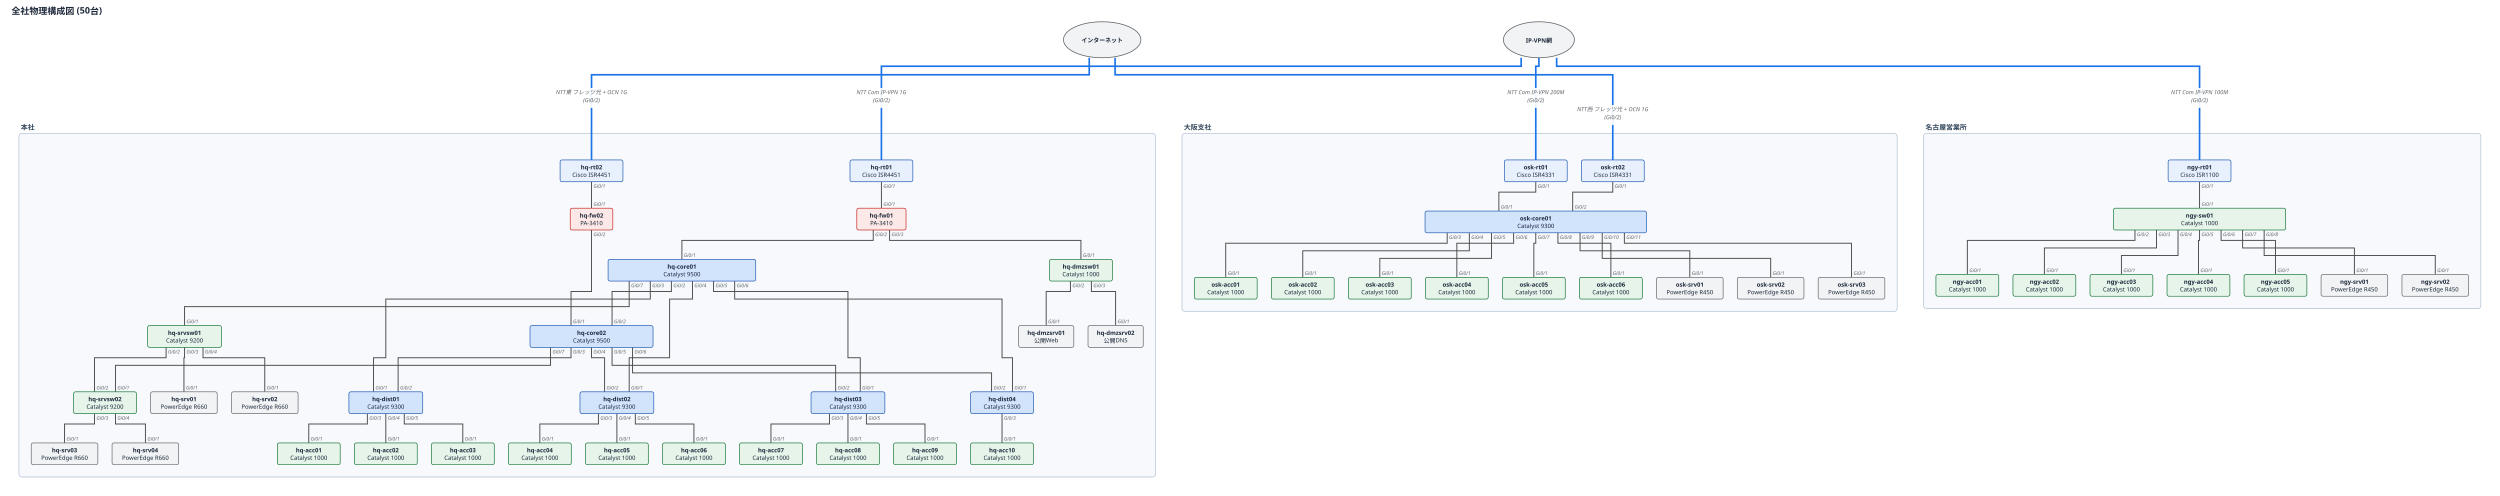
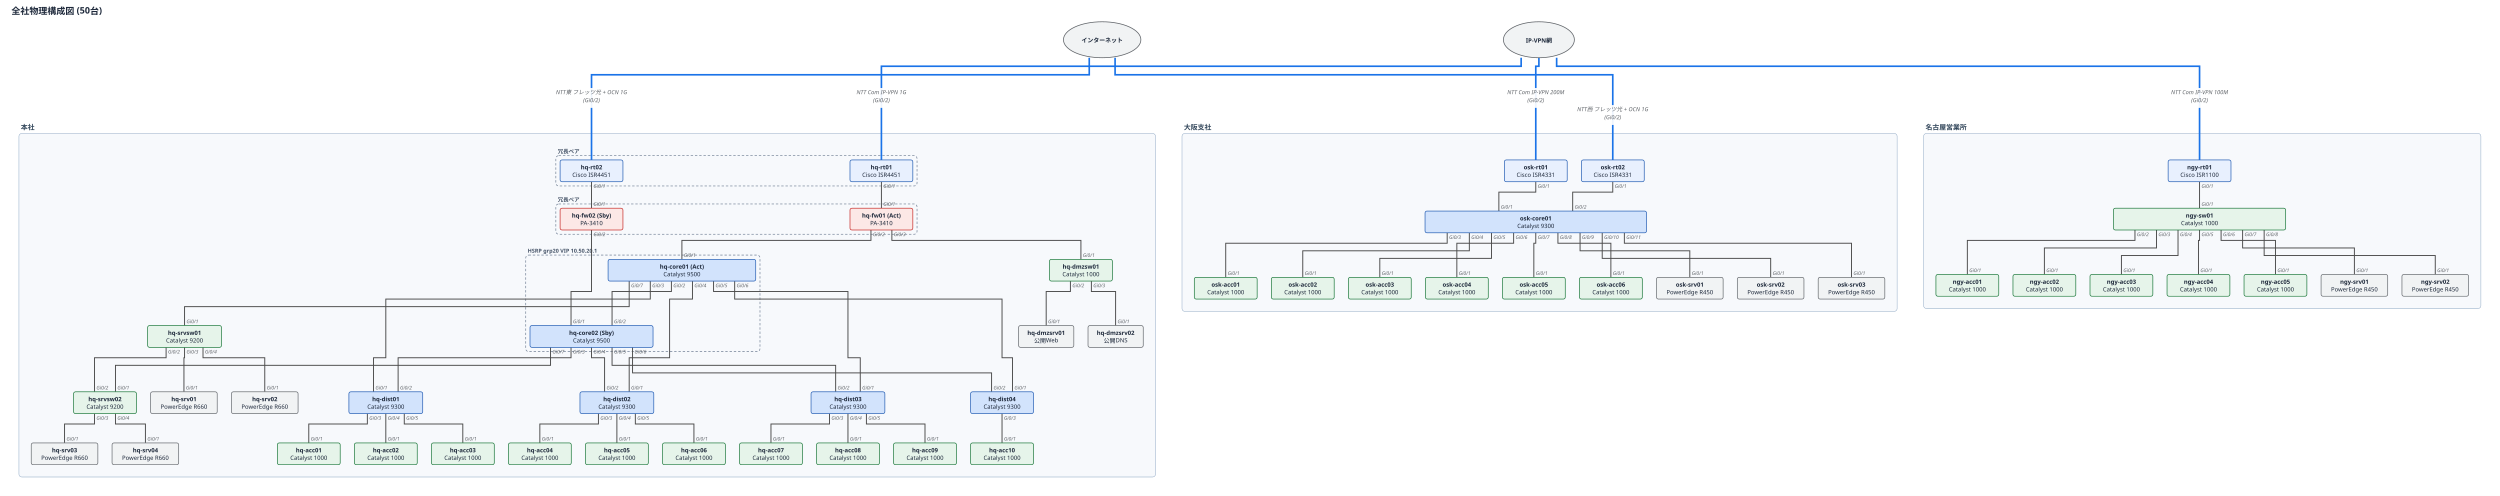
<svg xmlns="http://www.w3.org/2000/svg" width="5283" height="1048" viewBox="0 0 5283 1048" font-family="'Segoe UI','Hiragino Sans','Noto Sans JP',Meiryo,sans-serif">
  <defs />
  <rect width="100%" height="100%" fill="#ffffff" />
  <text x="24" y="30" font-size="19" font-weight="700" fill="#1e293b">全社物理構成図 (50台)</text>
  <rect x="40.0" y="282.0" width="2401.8" height="726.0" rx="6" fill="#f7f9fc" stroke="#8fa8c4" />
  <text x="44.0" y="274.0" font-size="14.5" font-weight="600" fill="#33475b">本社</text>
  <rect x="2497.8" y="282.0" width="1511.2" height="376.0" rx="6" fill="#f7f9fc" stroke="#8fa8c4" />
  <text x="2501.8" y="274.0" font-size="14.5" font-weight="600" fill="#33475b">大阪支社</text>
  <rect x="4065.0" y="282.0" width="1177.6" height="370.0" rx="6" fill="#f7f9fc" stroke="#8fa8c4" />
  <text x="4069.0" y="274.0" font-size="14.5" font-weight="600" fill="#33475b">名古屋営業所</text>
+   <rect x="1174.6" y="329.0" width="763.3" height="64.0" rx="6" fill="none" stroke="#64748b" stroke-width="1.3" stroke-dasharray="5 4" />
+   <text x="1178.6" y="324.0" font-size="11.5" font-weight="600" fill="#475569">冗長ペア</text>
+   <rect x="1174.6" y="431.0" width="763.3" height="64.0" rx="6" fill="none" stroke="#64748b" stroke-width="1.3" stroke-dasharray="5 4" />
+   <text x="1178.6" y="426.0" font-size="11.5" font-weight="600" fill="#475569">冗長ペア</text>
+   <rect x="1111.0" y="539.0" width="495.0" height="204.0" rx="6" fill="none" stroke="#64748b" stroke-width="1.3" stroke-dasharray="5 4" />
+   <text x="1115.0" y="534.0" font-size="11.5" font-weight="600" fill="#475569">HSRP grp20 VIP 10.50.20.1</text>
  <polyline points="1862.6,384.0 1862.6,440.0" fill="none" stroke="#4a4a4a" stroke-width="2.0" opacity="1.0" />
  <text x="1866.6" y="397.0" font-size="10.5" font-style="italic" fill="#5f6368" opacity="1.0">Gi0/1</text>
  <text x="1866.6" y="435.0" font-size="10.5" font-style="italic" fill="#5f6368" opacity="1.0">Gi0/1</text>
  <polyline points="1250.0,384.0 1250.0,440.0" fill="none" stroke="#4a4a4a" stroke-width="2.0" opacity="1.0" />
  <text x="1254.0" y="397.0" font-size="10.5" font-style="italic" fill="#5f6368" opacity="1.0">Gi0/1</text>
  <text x="1254.0" y="435.0" font-size="10.5" font-style="italic" fill="#5f6368" opacity="1.0">Gi0/1</text>
-   <polyline points="1845.3,486.0 1845.3,508.0 1441.0,508.0 1441.0,548.0" fill="none" stroke="#4a4a4a" stroke-width="2.0" opacity="1.0" />
-   <text x="1849.3" y="499.0" font-size="10.5" font-style="italic" fill="#5f6368" opacity="1.0">Gi0/2</text>
+   <polyline points="1840.5,486.0 1840.5,508.0 1441.0,508.0 1441.0,548.0" fill="none" stroke="#4a4a4a" stroke-width="2.0" opacity="1.0" />
+   <text x="1844.5" y="499.0" font-size="10.5" font-style="italic" fill="#5f6368" opacity="1.0">Gi0/2</text>
  <text x="1445.0" y="543.0" font-size="10.5" font-style="italic" fill="#5f6368" opacity="1.0">Gi0/1</text>
  <polyline points="1250.0,486.0 1250.0,571.0 1250.0,616.0 1206.7,616.0 1206.7,688.0" fill="none" stroke="#4a4a4a" stroke-width="2.0" opacity="1.0" />
  <text x="1254.0" y="499.0" font-size="10.5" font-style="italic" fill="#5f6368" opacity="1.0">Gi0/2</text>
  <text x="1210.7" y="683.0" font-size="10.5" font-style="italic" fill="#5f6368" opacity="1.0">Gi0/1</text>
  <polyline points="1418.8,594.0 1418.8,616.0 1293.4,616.0 1293.4,688.0" fill="none" stroke="#4a4a4a" stroke-width="2.0" opacity="1.0" />
  <text x="1422.8" y="607.0" font-size="10.5" font-style="italic" fill="#5f6368" opacity="1.0">Gi0/2</text>
  <text x="1297.4" y="683.0" font-size="10.5" font-style="italic" fill="#5f6368" opacity="1.0">Gi0/2</text>
  <polyline points="1374.2,594.0 1374.2,632.0 815.3,632.0 815.3,711.0 815.3,756.0 789.3,756.0 789.3,828.0" fill="none" stroke="#4a4a4a" stroke-width="2.0" opacity="1.0" />
  <text x="1378.2" y="607.0" font-size="10.5" font-style="italic" fill="#5f6368" opacity="1.0">Gi0/3</text>
  <text x="793.3" y="823.0" font-size="10.5" font-style="italic" fill="#5f6368" opacity="1.0">Gi0/1</text>
  <polyline points="1206.7,734.0 1206.7,756.0 841.3,756.0 841.3,828.0" fill="none" stroke="#4a4a4a" stroke-width="2.0" opacity="1.0" />
  <text x="1210.7" y="747.0" font-size="10.5" font-style="italic" fill="#5f6368" opacity="1.0">Gi0/3</text>
  <text x="845.3" y="823.0" font-size="10.5" font-style="italic" fill="#5f6368" opacity="1.0">Gi0/2</text>
  <polyline points="1463.3,594.0 1463.3,632.0 1415.0,632.0 1415.0,711.0 1415.0,756.0 1329.6,756.0 1329.6,828.0" fill="none" stroke="#4a4a4a" stroke-width="2.0" opacity="1.0" />
  <text x="1467.3" y="607.0" font-size="10.5" font-style="italic" fill="#5f6368" opacity="1.0">Gi0/4</text>
  <text x="1333.6" y="823.0" font-size="10.5" font-style="italic" fill="#5f6368" opacity="1.0">Gi0/1</text>
  <polyline points="1250.0,734.0 1250.0,756.0 1277.6,756.0 1277.6,828.0" fill="none" stroke="#4a4a4a" stroke-width="2.0" opacity="1.0" />
  <text x="1254.0" y="747.0" font-size="10.5" font-style="italic" fill="#5f6368" opacity="1.0">Gi0/4</text>
  <text x="1281.6" y="823.0" font-size="10.5" font-style="italic" fill="#5f6368" opacity="1.0">Gi0/2</text>
  <polyline points="1507.9,594.0 1507.9,616.0 1791.9,616.0 1791.9,711.0 1791.9,756.0 1817.9,756.0 1817.9,828.0" fill="none" stroke="#4a4a4a" stroke-width="2.0" opacity="1.0" />
  <text x="1511.9" y="607.0" font-size="10.5" font-style="italic" fill="#5f6368" opacity="1.0">Gi0/5</text>
  <text x="1821.9" y="823.0" font-size="10.5" font-style="italic" fill="#5f6368" opacity="1.0">Gi0/1</text>
  <polyline points="1293.4,734.0 1293.4,772.0 1765.9,772.0 1765.9,828.0" fill="none" stroke="#4a4a4a" stroke-width="2.0" opacity="1.0" />
  <text x="1297.4" y="747.0" font-size="10.5" font-style="italic" fill="#5f6368" opacity="1.0">Gi0/5</text>
  <text x="1769.9" y="823.0" font-size="10.5" font-style="italic" fill="#5f6368" opacity="1.0">Gi0/2</text>
  <polyline points="1552.5,594.0 1552.5,632.0 2117.5,632.0 2117.5,711.0 2117.5,756.0 2139.6,756.0 2139.6,828.0" fill="none" stroke="#4a4a4a" stroke-width="2.0" opacity="1.0" />
  <text x="1556.5" y="607.0" font-size="10.5" font-style="italic" fill="#5f6368" opacity="1.0">Gi0/6</text>
  <text x="2143.6" y="823.0" font-size="10.5" font-style="italic" fill="#5f6368" opacity="1.0">Gi0/1</text>
  <polyline points="1336.7,734.0 1336.7,788.0 2095.4,788.0 2095.4,828.0" fill="none" stroke="#4a4a4a" stroke-width="2.0" opacity="1.0" />
  <text x="1340.7" y="747.0" font-size="10.5" font-style="italic" fill="#5f6368" opacity="1.0">Gi0/6</text>
  <text x="2099.4" y="823.0" font-size="10.5" font-style="italic" fill="#5f6368" opacity="1.0">Gi0/2</text>
  <polyline points="776.3,874.0 776.3,896.0 652.5,896.0 652.5,936.0" fill="none" stroke="#4a4a4a" stroke-width="2.0" opacity="1.0" />
  <text x="780.3" y="887.0" font-size="10.5" font-style="italic" fill="#5f6368" opacity="1.0">Gi0/3</text>
  <text x="656.5" y="931.0" font-size="10.5" font-style="italic" fill="#5f6368" opacity="1.0">Gi0/1</text>
  <polyline points="815.3,874.0 815.3,936.0" fill="none" stroke="#4a4a4a" stroke-width="2.0" opacity="1.0" />
  <text x="819.3" y="887.0" font-size="10.5" font-style="italic" fill="#5f6368" opacity="1.0">Gi0/4</text>
  <text x="819.3" y="931.0" font-size="10.5" font-style="italic" fill="#5f6368" opacity="1.0">Gi0/1</text>
  <polyline points="854.3,874.0 854.3,896.0 978.0,896.0 978.0,936.0" fill="none" stroke="#4a4a4a" stroke-width="2.0" opacity="1.0" />
  <text x="858.3" y="887.0" font-size="10.5" font-style="italic" fill="#5f6368" opacity="1.0">Gi0/5</text>
  <text x="982.0" y="931.0" font-size="10.5" font-style="italic" fill="#5f6368" opacity="1.0">Gi0/1</text>
  <polyline points="1264.6,874.0 1264.6,896.0 1140.8,896.0 1140.8,936.0" fill="none" stroke="#4a4a4a" stroke-width="2.0" opacity="1.0" />
  <text x="1268.6" y="887.0" font-size="10.5" font-style="italic" fill="#5f6368" opacity="1.0">Gi0/3</text>
  <text x="1144.8" y="931.0" font-size="10.5" font-style="italic" fill="#5f6368" opacity="1.0">Gi0/1</text>
  <polyline points="1303.6,874.0 1303.6,936.0" fill="none" stroke="#4a4a4a" stroke-width="2.0" opacity="1.0" />
  <text x="1307.6" y="887.0" font-size="10.5" font-style="italic" fill="#5f6368" opacity="1.0">Gi0/4</text>
  <text x="1307.6" y="931.0" font-size="10.5" font-style="italic" fill="#5f6368" opacity="1.0">Gi0/1</text>
  <polyline points="1342.6,874.0 1342.6,896.0 1466.4,896.0 1466.4,936.0" fill="none" stroke="#4a4a4a" stroke-width="2.0" opacity="1.0" />
  <text x="1346.6" y="887.0" font-size="10.5" font-style="italic" fill="#5f6368" opacity="1.0">Gi0/5</text>
  <text x="1470.4" y="931.0" font-size="10.5" font-style="italic" fill="#5f6368" opacity="1.0">Gi0/1</text>
  <polyline points="1752.9,874.0 1752.9,896.0 1629.2,896.0 1629.2,936.0" fill="none" stroke="#4a4a4a" stroke-width="2.0" opacity="1.0" />
  <text x="1756.9" y="887.0" font-size="10.5" font-style="italic" fill="#5f6368" opacity="1.0">Gi0/3</text>
  <text x="1633.2" y="931.0" font-size="10.5" font-style="italic" fill="#5f6368" opacity="1.0">Gi0/1</text>
  <polyline points="1791.9,874.0 1791.9,936.0" fill="none" stroke="#4a4a4a" stroke-width="2.0" opacity="1.0" />
  <text x="1795.9" y="887.0" font-size="10.5" font-style="italic" fill="#5f6368" opacity="1.0">Gi0/4</text>
  <text x="1795.9" y="931.0" font-size="10.5" font-style="italic" fill="#5f6368" opacity="1.0">Gi0/1</text>
  <polyline points="1830.9,874.0 1830.9,896.0 1954.7,896.0 1954.7,936.0" fill="none" stroke="#4a4a4a" stroke-width="2.0" opacity="1.0" />
  <text x="1834.9" y="887.0" font-size="10.5" font-style="italic" fill="#5f6368" opacity="1.0">Gi0/5</text>
  <text x="1958.7" y="931.0" font-size="10.5" font-style="italic" fill="#5f6368" opacity="1.0">Gi0/1</text>
  <polyline points="2117.5,874.0 2117.5,936.0" fill="none" stroke="#4a4a4a" stroke-width="2.0" opacity="1.0" />
  <text x="2121.5" y="887.0" font-size="10.5" font-style="italic" fill="#5f6368" opacity="1.0">Gi0/3</text>
  <text x="2121.5" y="931.0" font-size="10.5" font-style="italic" fill="#5f6368" opacity="1.0">Gi0/1</text>
  <polyline points="1329.6,594.0 1329.6,648.0 390.0,648.0 390.0,688.0" fill="none" stroke="#4a4a4a" stroke-width="2.0" opacity="1.0" />
  <text x="1333.6" y="607.0" font-size="10.5" font-style="italic" fill="#5f6368" opacity="1.0">Gi0/7</text>
  <text x="394.0" y="683.0" font-size="10.5" font-style="italic" fill="#5f6368" opacity="1.0">Gi0/1</text>
  <polyline points="1163.4,734.0 1163.4,772.0 244.0,772.0 244.0,828.0" fill="none" stroke="#4a4a4a" stroke-width="2.0" opacity="1.0" />
  <text x="1167.4" y="747.0" font-size="10.5" font-style="italic" fill="#5f6368" opacity="1.0">Gi0/7</text>
  <text x="248.0" y="823.0" font-size="10.5" font-style="italic" fill="#5f6368" opacity="1.0">Gi0/1</text>
  <polyline points="351.0,734.0 351.0,756.0 199.7,756.0 199.7,828.0" fill="none" stroke="#4a4a4a" stroke-width="2.0" opacity="1.0" />
  <text x="355.0" y="747.0" font-size="10.5" font-style="italic" fill="#5f6368" opacity="1.0">Gi0/2</text>
  <text x="203.7" y="823.0" font-size="10.5" font-style="italic" fill="#5f6368" opacity="1.0">Gi0/2</text>
  <polyline points="390.0,734.0 390.0,756.0 388.7,756.0 388.7,828.0" fill="none" stroke="#4a4a4a" stroke-width="2.0" opacity="1.0" />
  <text x="394.0" y="747.0" font-size="10.5" font-style="italic" fill="#5f6368" opacity="1.0">Gi0/3</text>
  <text x="392.7" y="823.0" font-size="10.5" font-style="italic" fill="#5f6368" opacity="1.0">Gi0/1</text>
  <polyline points="429.0,734.0 429.0,756.0 559.5,756.0 559.5,828.0" fill="none" stroke="#4a4a4a" stroke-width="2.0" opacity="1.0" />
  <text x="433.0" y="747.0" font-size="10.5" font-style="italic" fill="#5f6368" opacity="1.0">Gi0/4</text>
  <text x="563.5" y="823.0" font-size="10.5" font-style="italic" fill="#5f6368" opacity="1.0">Gi0/1</text>
  <polyline points="199.7,874.0 199.7,896.0 136.4,896.0 136.4,936.0" fill="none" stroke="#4a4a4a" stroke-width="2.0" opacity="1.0" />
  <text x="203.7" y="887.0" font-size="10.5" font-style="italic" fill="#5f6368" opacity="1.0">Gi0/3</text>
  <text x="140.4" y="931.0" font-size="10.5" font-style="italic" fill="#5f6368" opacity="1.0">Gi0/1</text>
  <polyline points="244.0,874.0 244.0,896.0 307.3,896.0 307.3,936.0" fill="none" stroke="#4a4a4a" stroke-width="2.0" opacity="1.0" />
  <text x="248.0" y="887.0" font-size="10.5" font-style="italic" fill="#5f6368" opacity="1.0">Gi0/4</text>
  <text x="311.3" y="931.0" font-size="10.5" font-style="italic" fill="#5f6368" opacity="1.0">Gi0/1</text>
-   <polyline points="1879.9,486.0 1879.9,508.0 2284.2,508.0 2284.2,548.0" fill="none" stroke="#4a4a4a" stroke-width="2.0" opacity="1.0" />
-   <text x="1883.9" y="499.0" font-size="10.5" font-style="italic" fill="#5f6368" opacity="1.0">Gi0/3</text>
+   <polyline points="1884.7,486.0 1884.7,508.0 2284.2,508.0 2284.2,548.0" fill="none" stroke="#4a4a4a" stroke-width="2.0" opacity="1.0" />
+   <text x="1888.7" y="499.0" font-size="10.5" font-style="italic" fill="#5f6368" opacity="1.0">Gi0/3</text>
  <text x="2288.2" y="543.0" font-size="10.5" font-style="italic" fill="#5f6368" opacity="1.0">Gi0/1</text>
  <polyline points="2262.0,594.0 2262.0,616.0 2210.8,616.0 2210.8,688.0" fill="none" stroke="#4a4a4a" stroke-width="2.0" opacity="1.0" />
  <text x="2266.0" y="607.0" font-size="10.5" font-style="italic" fill="#5f6368" opacity="1.0">Gi0/2</text>
  <text x="2214.8" y="683.0" font-size="10.5" font-style="italic" fill="#5f6368" opacity="1.0">Gi0/1</text>
  <polyline points="2306.3,594.0 2306.3,616.0 2357.5,616.0 2357.5,688.0" fill="none" stroke="#4a4a4a" stroke-width="2.0" opacity="1.0" />
  <text x="2310.3" y="607.0" font-size="10.5" font-style="italic" fill="#5f6368" opacity="1.0">Gi0/3</text>
  <text x="2361.5" y="683.0" font-size="10.5" font-style="italic" fill="#5f6368" opacity="1.0">Gi0/1</text>
  <polyline points="3245.4,384.0 3245.4,406.0 3167.4,406.0 3167.4,446.0" fill="none" stroke="#4a4a4a" stroke-width="2.0" opacity="1.0" />
  <text x="3249.4" y="397.0" font-size="10.5" font-style="italic" fill="#5f6368" opacity="1.0">Gi0/1</text>
  <text x="3171.4" y="441.0" font-size="10.5" font-style="italic" fill="#5f6368" opacity="1.0">Gi0/1</text>
  <polyline points="3408.1,384.0 3408.1,406.0 3323.4,406.0 3323.4,446.0" fill="none" stroke="#4a4a4a" stroke-width="2.0" opacity="1.0" />
  <text x="3412.1" y="397.0" font-size="10.5" font-style="italic" fill="#5f6368" opacity="1.0">Gi0/1</text>
  <text x="3327.4" y="441.0" font-size="10.5" font-style="italic" fill="#5f6368" opacity="1.0">Gi0/2</text>
  <polyline points="3058.2,492.0 3058.2,514.0 2590.2,514.0 2590.2,586.0" fill="none" stroke="#4a4a4a" stroke-width="2.0" opacity="1.0" />
  <text x="3062.2" y="505.0" font-size="10.5" font-style="italic" fill="#5f6368" opacity="1.0">Gi0/3</text>
  <text x="2594.2" y="581.0" font-size="10.5" font-style="italic" fill="#5f6368" opacity="1.0">Gi0/1</text>
  <polyline points="3105.0,492.0 3105.0,530.0 2753.0,530.0 2753.0,586.0" fill="none" stroke="#4a4a4a" stroke-width="2.0" opacity="1.0" />
  <text x="3109.0" y="505.0" font-size="10.5" font-style="italic" fill="#5f6368" opacity="1.0">Gi0/4</text>
  <text x="2757.0" y="581.0" font-size="10.5" font-style="italic" fill="#5f6368" opacity="1.0">Gi0/1</text>
  <polyline points="3151.8,492.0 3151.8,546.0 2915.8,546.0 2915.8,586.0" fill="none" stroke="#4a4a4a" stroke-width="2.0" opacity="1.0" />
  <text x="3155.8" y="505.0" font-size="10.5" font-style="italic" fill="#5f6368" opacity="1.0">Gi0/5</text>
  <text x="2919.8" y="581.0" font-size="10.5" font-style="italic" fill="#5f6368" opacity="1.0">Gi0/1</text>
  <polyline points="3198.6,492.0 3198.6,514.0 3078.6,514.0 3078.6,586.0" fill="none" stroke="#4a4a4a" stroke-width="2.0" opacity="1.0" />
  <text x="3202.6" y="505.0" font-size="10.5" font-style="italic" fill="#5f6368" opacity="1.0">Gi0/6</text>
  <text x="3082.6" y="581.0" font-size="10.5" font-style="italic" fill="#5f6368" opacity="1.0">Gi0/1</text>
  <polyline points="3245.4,492.0 3245.4,514.0 3241.3,514.0 3241.3,586.0" fill="none" stroke="#4a4a4a" stroke-width="2.0" opacity="1.0" />
  <text x="3249.4" y="505.0" font-size="10.5" font-style="italic" fill="#5f6368" opacity="1.0">Gi0/7</text>
  <text x="3245.3" y="581.0" font-size="10.5" font-style="italic" fill="#5f6368" opacity="1.0">Gi0/1</text>
  <polyline points="3292.2,492.0 3292.2,514.0 3404.1,514.0 3404.1,586.0" fill="none" stroke="#4a4a4a" stroke-width="2.0" opacity="1.0" />
  <text x="3296.2" y="505.0" font-size="10.5" font-style="italic" fill="#5f6368" opacity="1.0">Gi0/8</text>
  <text x="3408.1" y="581.0" font-size="10.5" font-style="italic" fill="#5f6368" opacity="1.0">Gi0/1</text>
  <polyline points="3339.0,492.0 3339.0,530.0 3570.9,530.0 3570.9,586.0" fill="none" stroke="#4a4a4a" stroke-width="2.0" opacity="1.0" />
  <text x="3343.0" y="505.0" font-size="10.5" font-style="italic" fill="#5f6368" opacity="1.0">Gi0/9</text>
  <text x="3574.9" y="581.0" font-size="10.5" font-style="italic" fill="#5f6368" opacity="1.0">Gi0/1</text>
  <polyline points="3385.8,492.0 3385.8,546.0 3741.8,546.0 3741.8,586.0" fill="none" stroke="#4a4a4a" stroke-width="2.0" opacity="1.0" />
  <text x="3389.8" y="505.0" font-size="10.5" font-style="italic" fill="#5f6368" opacity="1.0">Gi0/10</text>
  <text x="3745.8" y="581.0" font-size="10.5" font-style="italic" fill="#5f6368" opacity="1.0">Gi0/1</text>
  <polyline points="3432.6,492.0 3432.6,514.0 3912.6,514.0 3912.6,586.0" fill="none" stroke="#4a4a4a" stroke-width="2.0" opacity="1.0" />
  <text x="3436.6" y="505.0" font-size="10.5" font-style="italic" fill="#5f6368" opacity="1.0">Gi0/11</text>
  <text x="3916.6" y="581.0" font-size="10.5" font-style="italic" fill="#5f6368" opacity="1.0">Gi0/1</text>
  <polyline points="4648.1,384.0 4648.1,440.0" fill="none" stroke="#4a4a4a" stroke-width="2.0" opacity="1.0" />
  <text x="4652.1" y="397.0" font-size="10.5" font-style="italic" fill="#5f6368" opacity="1.0">Gi0/1</text>
  <text x="4652.1" y="435.0" font-size="10.5" font-style="italic" fill="#5f6368" opacity="1.0">Gi0/1</text>
  <polyline points="4511.6,486.0 4511.6,508.0 4157.4,508.0 4157.4,580.0" fill="none" stroke="#4a4a4a" stroke-width="2.0" opacity="1.0" />
  <text x="4515.6" y="499.0" font-size="10.5" font-style="italic" fill="#5f6368" opacity="1.0">Gi0/2</text>
  <text x="4161.4" y="575.0" font-size="10.5" font-style="italic" fill="#5f6368" opacity="1.0">Gi0/1</text>
  <polyline points="4557.1,486.0 4557.1,524.0 4320.2,524.0 4320.2,580.0" fill="none" stroke="#4a4a4a" stroke-width="2.0" opacity="1.0" />
  <text x="4561.1" y="499.0" font-size="10.5" font-style="italic" fill="#5f6368" opacity="1.0">Gi0/3</text>
  <text x="4324.2" y="575.0" font-size="10.5" font-style="italic" fill="#5f6368" opacity="1.0">Gi0/1</text>
  <polyline points="4602.6,486.0 4602.6,540.0 4483.0,540.0 4483.0,580.0" fill="none" stroke="#4a4a4a" stroke-width="2.0" opacity="1.0" />
  <text x="4606.6" y="499.0" font-size="10.5" font-style="italic" fill="#5f6368" opacity="1.0">Gi0/4</text>
  <text x="4487.0" y="575.0" font-size="10.5" font-style="italic" fill="#5f6368" opacity="1.0">Gi0/1</text>
  <polyline points="4648.1,486.0 4648.1,508.0 4645.8,508.0 4645.8,580.0" fill="none" stroke="#4a4a4a" stroke-width="2.0" opacity="1.0" />
  <text x="4652.1" y="499.0" font-size="10.5" font-style="italic" fill="#5f6368" opacity="1.0">Gi0/5</text>
  <text x="4649.8" y="575.0" font-size="10.5" font-style="italic" fill="#5f6368" opacity="1.0">Gi0/1</text>
  <polyline points="4693.6,486.0 4693.6,508.0 4808.5,508.0 4808.5,580.0" fill="none" stroke="#4a4a4a" stroke-width="2.0" opacity="1.0" />
  <text x="4697.6" y="499.0" font-size="10.5" font-style="italic" fill="#5f6368" opacity="1.0">Gi0/6</text>
  <text x="4812.5" y="575.0" font-size="10.5" font-style="italic" fill="#5f6368" opacity="1.0">Gi0/1</text>
  <polyline points="4739.1,486.0 4739.1,524.0 4975.3,524.0 4975.3,580.0" fill="none" stroke="#4a4a4a" stroke-width="2.0" opacity="1.0" />
  <text x="4743.1" y="499.0" font-size="10.5" font-style="italic" fill="#5f6368" opacity="1.0">Gi0/7</text>
  <text x="4979.3" y="575.0" font-size="10.5" font-style="italic" fill="#5f6368" opacity="1.0">Gi0/1</text>
  <polyline points="4784.6,486.0 4784.6,540.0 5146.2,540.0 5146.2,580.0" fill="none" stroke="#4a4a4a" stroke-width="2.0" opacity="1.0" />
  <text x="4788.6" y="499.0" font-size="10.5" font-style="italic" fill="#5f6368" opacity="1.0">Gi0/8</text>
  <text x="5150.2" y="575.0" font-size="10.5" font-style="italic" fill="#5f6368" opacity="1.0">Gi0/1</text>
  <polyline points="3214.5,122.0 3214.5,140.0 1862.6,140.0 1862.6,338.0" fill="none" stroke="#1a73e8" stroke-width="3.5" opacity="1.0" />
  <rect x="1790.7" y="186.0" width="143.8" height="42.0" rx="4" fill="#ffffff" fill-opacity="0.92" opacity="1.0" />
  <text x="1862.6" y="199.0" text-anchor="middle" font-size="12" font-style="italic" font-weight="400" fill="#5f6368" opacity="1.0">NTT Com IP-VPN 1G</text>
  <text x="1862.6" y="216.0" text-anchor="middle" font-size="12" font-style="italic" font-weight="400" fill="#5f6368" opacity="1.0">(Gi0/2)</text>
  <polyline points="3252.0,122.0 3252.0,140.0 3245.4,140.0 3245.4,338.0" fill="none" stroke="#1a73e8" stroke-width="3.5" opacity="1.0" />
  <rect x="3165.7" y="186.0" width="159.2" height="42.0" rx="4" fill="#ffffff" fill-opacity="0.92" opacity="1.0" />
  <text x="3245.4" y="199.0" text-anchor="middle" font-size="12" font-style="italic" font-weight="400" fill="#5f6368" opacity="1.0">NTT Com IP-VPN 200M</text>
  <text x="3245.4" y="216.0" text-anchor="middle" font-size="12" font-style="italic" font-weight="400" fill="#5f6368" opacity="1.0">(Gi0/2)</text>
  <polyline points="3289.5,122.0 3289.5,140.0 4648.1,140.0 4648.1,338.0" fill="none" stroke="#1a73e8" stroke-width="3.5" opacity="1.0" />
  <rect x="4568.4" y="186.0" width="159.2" height="42.0" rx="4" fill="#ffffff" fill-opacity="0.92" opacity="1.0" />
  <text x="4648.1" y="199.0" text-anchor="middle" font-size="12" font-style="italic" font-weight="400" fill="#5f6368" opacity="1.0">NTT Com IP-VPN 100M</text>
  <text x="4648.1" y="216.0" text-anchor="middle" font-size="12" font-style="italic" font-weight="400" fill="#5f6368" opacity="1.0">(Gi0/2)</text>
  <polyline points="2301.8,122.0 2301.8,158.0 1250.0,158.0 1250.0,338.0" fill="none" stroke="#1a73e8" stroke-width="3.5" opacity="1.0" />
  <rect x="1154.3" y="186.0" width="191.5" height="42.0" rx="4" fill="#ffffff" fill-opacity="0.92" opacity="1.0" />
  <text x="1250.0" y="199.0" text-anchor="middle" font-size="12" font-style="italic" font-weight="400" fill="#5f6368" opacity="1.0">NTT東 フレッツ光 + OCN 1G</text>
  <text x="1250.0" y="216.0" text-anchor="middle" font-size="12" font-style="italic" font-weight="400" fill="#5f6368" opacity="1.0">(Gi0/2)</text>
  <polyline points="2356.4,122.0 2356.4,158.0 3408.1,158.0 3408.1,338.0" fill="none" stroke="#1a73e8" stroke-width="3.5" opacity="1.0" />
  <rect x="3312.4" y="222.0" width="191.5" height="42.0" rx="4" fill="#ffffff" fill-opacity="0.92" opacity="1.0" />
  <text x="3408.1" y="235.0" text-anchor="middle" font-size="12" font-style="italic" font-weight="400" fill="#5f6368" opacity="1.0">NTT西 フレッツ光 + OCN 1G</text>
  <text x="3408.1" y="252.0" text-anchor="middle" font-size="12" font-style="italic" font-weight="400" fill="#5f6368" opacity="1.0">(Gi0/2)</text>
  <ellipse cx="2329.1" cy="84.0" rx="81.8" ry="38.0" fill="#f1f3f4" stroke="#5f6368" stroke-width="1.6" />
  <text x="2329.1" y="84.0" text-anchor="middle" dominant-baseline="central" font-size="12.5" font-weight="600" fill="#1e293b">インターネット</text>
  <ellipse cx="3252.0" cy="84.0" rx="75.0" ry="38.0" fill="#f1f3f4" stroke="#5f6368" stroke-width="1.6" />
  <text x="3252.0" y="84.0" text-anchor="middle" dominant-baseline="central" font-size="12.5" font-weight="600" fill="#1e293b">IP-VPN網</text>
  <rect x="1796.2" y="338.0" width="132.8" height="46.0" rx="4" fill="#e8f0fe" stroke="#1a56b0" stroke-width="1.4" />
  <text x="1862.6" y="353.0" text-anchor="middle" dominant-baseline="central" font-size="12.5" font-weight="600" fill="#1e293b">hq-rt01</text>
  <text x="1862.6" y="369.0" text-anchor="middle" dominant-baseline="central" font-size="12.5" font-weight="400" fill="#1e293b">Cisco ISR4451</text>
-   <rect x="1810.6" y="440.0" width="104.0" height="46.0" rx="4" fill="#fce8e6" stroke="#c5221f" stroke-width="1.4" />
-   <text x="1862.6" y="455.0" text-anchor="middle" dominant-baseline="central" font-size="12.5" font-weight="600" fill="#1e293b">hq-fw01</text>
+   <rect x="1796.2" y="440.0" width="132.8" height="46.0" rx="4" fill="#fce8e6" stroke="#c5221f" stroke-width="1.4" />
+   <text x="1862.6" y="455.0" text-anchor="middle" dominant-baseline="central" font-size="12.5" font-weight="600" fill="#1e293b">hq-fw01 (Act)</text>
  <text x="1862.6" y="471.0" text-anchor="middle" dominant-baseline="central" font-size="12.5" font-weight="400" fill="#1e293b">PA-3410</text>
  <rect x="1183.6" y="338.0" width="132.8" height="46.0" rx="4" fill="#e8f0fe" stroke="#1a56b0" stroke-width="1.4" />
  <text x="1250.0" y="353.0" text-anchor="middle" dominant-baseline="central" font-size="12.5" font-weight="600" fill="#1e293b">hq-rt02</text>
  <text x="1250.0" y="369.0" text-anchor="middle" dominant-baseline="central" font-size="12.5" font-weight="400" fill="#1e293b">Cisco ISR4451</text>
-   <rect x="1205.0" y="440.0" width="90.0" height="46.0" rx="4" fill="#fce8e6" stroke="#c5221f" stroke-width="1.4" />
-   <text x="1250.0" y="455.0" text-anchor="middle" dominant-baseline="central" font-size="12.5" font-weight="600" fill="#1e293b">hq-fw02</text>
+   <rect x="1183.6" y="440.0" width="132.8" height="46.0" rx="4" fill="#fce8e6" stroke="#c5221f" stroke-width="1.4" />
+   <text x="1250.0" y="455.0" text-anchor="middle" dominant-baseline="central" font-size="12.5" font-weight="600" fill="#1e293b">hq-fw02 (Sby)</text>
  <text x="1250.0" y="471.0" text-anchor="middle" dominant-baseline="central" font-size="12.5" font-weight="400" fill="#1e293b">PA-3410</text>
  <rect x="1285.0" y="548.0" width="312.0" height="46.0" rx="4" fill="#d2e3fc" stroke="#1a56b0" stroke-width="1.4" />
-   <text x="1441.0" y="563.0" text-anchor="middle" dominant-baseline="central" font-size="12.5" font-weight="600" fill="#1e293b">hq-core01</text>
+   <text x="1441.0" y="563.0" text-anchor="middle" dominant-baseline="central" font-size="12.5" font-weight="600" fill="#1e293b">hq-core01 (Act)</text>
  <text x="1441.0" y="579.0" text-anchor="middle" dominant-baseline="central" font-size="12.5" font-weight="400" fill="#1e293b">Catalyst 9500</text>
  <rect x="1120.0" y="688.0" width="260.0" height="46.0" rx="4" fill="#d2e3fc" stroke="#1a56b0" stroke-width="1.4" />
-   <text x="1250.0" y="703.0" text-anchor="middle" dominant-baseline="central" font-size="12.5" font-weight="600" fill="#1e293b">hq-core02</text>
+   <text x="1250.0" y="703.0" text-anchor="middle" dominant-baseline="central" font-size="12.5" font-weight="600" fill="#1e293b">hq-core02 (Sby)</text>
  <text x="1250.0" y="719.0" text-anchor="middle" dominant-baseline="central" font-size="12.5" font-weight="400" fill="#1e293b">Catalyst 9500</text>
  <rect x="737.3" y="828.0" width="156.0" height="46.0" rx="4" fill="#d2e3fc" stroke="#1a56b0" stroke-width="1.4" />
  <text x="815.3" y="843.0" text-anchor="middle" dominant-baseline="central" font-size="12.5" font-weight="600" fill="#1e293b">hq-dist01</text>
  <text x="815.3" y="859.0" text-anchor="middle" dominant-baseline="central" font-size="12.5" font-weight="400" fill="#1e293b">Catalyst 9300</text>
  <rect x="1225.6" y="828.0" width="156.0" height="46.0" rx="4" fill="#d2e3fc" stroke="#1a56b0" stroke-width="1.4" />
  <text x="1303.6" y="843.0" text-anchor="middle" dominant-baseline="central" font-size="12.5" font-weight="600" fill="#1e293b">hq-dist02</text>
  <text x="1303.6" y="859.0" text-anchor="middle" dominant-baseline="central" font-size="12.5" font-weight="400" fill="#1e293b">Catalyst 9300</text>
  <rect x="1713.9" y="828.0" width="156.0" height="46.0" rx="4" fill="#d2e3fc" stroke="#1a56b0" stroke-width="1.4" />
  <text x="1791.9" y="843.0" text-anchor="middle" dominant-baseline="central" font-size="12.5" font-weight="600" fill="#1e293b">hq-dist03</text>
  <text x="1791.9" y="859.0" text-anchor="middle" dominant-baseline="central" font-size="12.5" font-weight="400" fill="#1e293b">Catalyst 9300</text>
  <rect x="2051.1" y="828.0" width="132.8" height="46.0" rx="4" fill="#d2e3fc" stroke="#1a56b0" stroke-width="1.4" />
  <text x="2117.5" y="843.0" text-anchor="middle" dominant-baseline="central" font-size="12.5" font-weight="600" fill="#1e293b">hq-dist04</text>
  <text x="2117.5" y="859.0" text-anchor="middle" dominant-baseline="central" font-size="12.5" font-weight="400" fill="#1e293b">Catalyst 9300</text>
  <rect x="586.1" y="936.0" width="132.8" height="46.0" rx="4" fill="#e6f4ea" stroke="#137333" stroke-width="1.4" />
  <text x="652.5" y="951.0" text-anchor="middle" dominant-baseline="central" font-size="12.5" font-weight="600" fill="#1e293b">hq-acc01</text>
  <text x="652.5" y="967.0" text-anchor="middle" dominant-baseline="central" font-size="12.5" font-weight="400" fill="#1e293b">Catalyst 1000</text>
  <rect x="748.9" y="936.0" width="132.8" height="46.0" rx="4" fill="#e6f4ea" stroke="#137333" stroke-width="1.4" />
  <text x="815.3" y="951.0" text-anchor="middle" dominant-baseline="central" font-size="12.5" font-weight="600" fill="#1e293b">hq-acc02</text>
  <text x="815.3" y="967.0" text-anchor="middle" dominant-baseline="central" font-size="12.5" font-weight="400" fill="#1e293b">Catalyst 1000</text>
  <rect x="911.7" y="936.0" width="132.8" height="46.0" rx="4" fill="#e6f4ea" stroke="#137333" stroke-width="1.4" />
  <text x="978.0" y="951.0" text-anchor="middle" dominant-baseline="central" font-size="12.5" font-weight="600" fill="#1e293b">hq-acc03</text>
  <text x="978.0" y="967.0" text-anchor="middle" dominant-baseline="central" font-size="12.5" font-weight="400" fill="#1e293b">Catalyst 1000</text>
  <rect x="1074.4" y="936.0" width="132.8" height="46.0" rx="4" fill="#e6f4ea" stroke="#137333" stroke-width="1.4" />
  <text x="1140.8" y="951.0" text-anchor="middle" dominant-baseline="central" font-size="12.5" font-weight="600" fill="#1e293b">hq-acc04</text>
  <text x="1140.8" y="967.0" text-anchor="middle" dominant-baseline="central" font-size="12.5" font-weight="400" fill="#1e293b">Catalyst 1000</text>
  <rect x="1237.2" y="936.0" width="132.8" height="46.0" rx="4" fill="#e6f4ea" stroke="#137333" stroke-width="1.4" />
  <text x="1303.6" y="951.0" text-anchor="middle" dominant-baseline="central" font-size="12.5" font-weight="600" fill="#1e293b">hq-acc05</text>
  <text x="1303.6" y="967.0" text-anchor="middle" dominant-baseline="central" font-size="12.5" font-weight="400" fill="#1e293b">Catalyst 1000</text>
  <rect x="1400.0" y="936.0" width="132.8" height="46.0" rx="4" fill="#e6f4ea" stroke="#137333" stroke-width="1.4" />
  <text x="1466.4" y="951.0" text-anchor="middle" dominant-baseline="central" font-size="12.5" font-weight="600" fill="#1e293b">hq-acc06</text>
  <text x="1466.4" y="967.0" text-anchor="middle" dominant-baseline="central" font-size="12.5" font-weight="400" fill="#1e293b">Catalyst 1000</text>
  <rect x="1562.8" y="936.0" width="132.8" height="46.0" rx="4" fill="#e6f4ea" stroke="#137333" stroke-width="1.4" />
  <text x="1629.2" y="951.0" text-anchor="middle" dominant-baseline="central" font-size="12.5" font-weight="600" fill="#1e293b">hq-acc07</text>
  <text x="1629.2" y="967.0" text-anchor="middle" dominant-baseline="central" font-size="12.5" font-weight="400" fill="#1e293b">Catalyst 1000</text>
  <rect x="1725.6" y="936.0" width="132.8" height="46.0" rx="4" fill="#e6f4ea" stroke="#137333" stroke-width="1.4" />
  <text x="1791.9" y="951.0" text-anchor="middle" dominant-baseline="central" font-size="12.5" font-weight="600" fill="#1e293b">hq-acc08</text>
  <text x="1791.9" y="967.0" text-anchor="middle" dominant-baseline="central" font-size="12.5" font-weight="400" fill="#1e293b">Catalyst 1000</text>
  <rect x="1888.3" y="936.0" width="132.8" height="46.0" rx="4" fill="#e6f4ea" stroke="#137333" stroke-width="1.4" />
  <text x="1954.7" y="951.0" text-anchor="middle" dominant-baseline="central" font-size="12.5" font-weight="600" fill="#1e293b">hq-acc09</text>
  <text x="1954.7" y="967.0" text-anchor="middle" dominant-baseline="central" font-size="12.5" font-weight="400" fill="#1e293b">Catalyst 1000</text>
  <rect x="2051.1" y="936.0" width="132.8" height="46.0" rx="4" fill="#e6f4ea" stroke="#137333" stroke-width="1.4" />
  <text x="2117.5" y="951.0" text-anchor="middle" dominant-baseline="central" font-size="12.5" font-weight="600" fill="#1e293b">hq-acc10</text>
  <text x="2117.5" y="967.0" text-anchor="middle" dominant-baseline="central" font-size="12.5" font-weight="400" fill="#1e293b">Catalyst 1000</text>
  <rect x="312.0" y="688.0" width="156.0" height="46.0" rx="4" fill="#e6f4ea" stroke="#137333" stroke-width="1.4" />
  <text x="390.0" y="703.0" text-anchor="middle" dominant-baseline="central" font-size="12.5" font-weight="600" fill="#1e293b">hq-srvsw01</text>
  <text x="390.0" y="719.0" text-anchor="middle" dominant-baseline="central" font-size="12.5" font-weight="400" fill="#1e293b">Catalyst 9200</text>
  <rect x="155.5" y="828.0" width="132.8" height="46.0" rx="4" fill="#e6f4ea" stroke="#137333" stroke-width="1.4" />
  <text x="221.8" y="843.0" text-anchor="middle" dominant-baseline="central" font-size="12.5" font-weight="600" fill="#1e293b">hq-srvsw02</text>
  <text x="221.8" y="859.0" text-anchor="middle" dominant-baseline="central" font-size="12.5" font-weight="400" fill="#1e293b">Catalyst 9200</text>
  <rect x="318.2" y="828.0" width="140.8" height="46.0" rx="4" fill="#f1f3f4" stroke="#5f6368" stroke-width="1.4" />
  <text x="388.7" y="843.0" text-anchor="middle" dominant-baseline="central" font-size="12.5" font-weight="600" fill="#1e293b">hq-srv01</text>
  <text x="388.7" y="859.0" text-anchor="middle" dominant-baseline="central" font-size="12.5" font-weight="400" fill="#1e293b">PowerEdge R660</text>
  <rect x="489.1" y="828.0" width="140.8" height="46.0" rx="4" fill="#f1f3f4" stroke="#5f6368" stroke-width="1.4" />
  <text x="559.5" y="843.0" text-anchor="middle" dominant-baseline="central" font-size="12.5" font-weight="600" fill="#1e293b">hq-srv02</text>
  <text x="559.5" y="859.0" text-anchor="middle" dominant-baseline="central" font-size="12.5" font-weight="400" fill="#1e293b">PowerEdge R660</text>
  <rect x="66.0" y="936.0" width="140.8" height="46.0" rx="4" fill="#f1f3f4" stroke="#5f6368" stroke-width="1.4" />
  <text x="136.4" y="951.0" text-anchor="middle" dominant-baseline="central" font-size="12.5" font-weight="600" fill="#1e293b">hq-srv03</text>
  <text x="136.4" y="967.0" text-anchor="middle" dominant-baseline="central" font-size="12.5" font-weight="400" fill="#1e293b">PowerEdge R660</text>
  <rect x="236.8" y="936.0" width="140.8" height="46.0" rx="4" fill="#f1f3f4" stroke="#5f6368" stroke-width="1.4" />
  <text x="307.3" y="951.0" text-anchor="middle" dominant-baseline="central" font-size="12.5" font-weight="600" fill="#1e293b">hq-srv04</text>
  <text x="307.3" y="967.0" text-anchor="middle" dominant-baseline="central" font-size="12.5" font-weight="400" fill="#1e293b">PowerEdge R660</text>
  <rect x="2217.8" y="548.0" width="132.8" height="46.0" rx="4" fill="#e6f4ea" stroke="#137333" stroke-width="1.4" />
  <text x="2284.2" y="563.0" text-anchor="middle" dominant-baseline="central" font-size="12.5" font-weight="600" fill="#1e293b">hq-dmzsw01</text>
  <text x="2284.2" y="579.0" text-anchor="middle" dominant-baseline="central" font-size="12.5" font-weight="400" fill="#1e293b">Catalyst 1000</text>
  <rect x="2152.5" y="688.0" width="116.7" height="46.0" rx="4" fill="#f1f3f4" stroke="#5f6368" stroke-width="1.4" />
  <text x="2210.8" y="703.0" text-anchor="middle" dominant-baseline="central" font-size="12.5" font-weight="600" fill="#1e293b">hq-dmzsrv01</text>
  <text x="2210.8" y="719.0" text-anchor="middle" dominant-baseline="central" font-size="12.5" font-weight="400" fill="#1e293b">公開Web</text>
  <rect x="2299.2" y="688.0" width="116.7" height="46.0" rx="4" fill="#f1f3f4" stroke="#5f6368" stroke-width="1.4" />
  <text x="2357.5" y="703.0" text-anchor="middle" dominant-baseline="central" font-size="12.5" font-weight="600" fill="#1e293b">hq-dmzsrv02</text>
  <text x="2357.5" y="719.0" text-anchor="middle" dominant-baseline="central" font-size="12.5" font-weight="400" fill="#1e293b">公開DNS</text>
  <rect x="3179.0" y="338.0" width="132.8" height="46.0" rx="4" fill="#e8f0fe" stroke="#1a56b0" stroke-width="1.4" />
  <text x="3245.4" y="353.0" text-anchor="middle" dominant-baseline="central" font-size="12.5" font-weight="600" fill="#1e293b">osk-rt01</text>
  <text x="3245.4" y="369.0" text-anchor="middle" dominant-baseline="central" font-size="12.5" font-weight="400" fill="#1e293b">Cisco ISR4331</text>
  <rect x="3011.4" y="446.0" width="468.0" height="46.0" rx="4" fill="#d2e3fc" stroke="#1a56b0" stroke-width="1.4" />
  <text x="3245.4" y="461.0" text-anchor="middle" dominant-baseline="central" font-size="12.5" font-weight="600" fill="#1e293b">osk-core01</text>
  <text x="3245.4" y="477.0" text-anchor="middle" dominant-baseline="central" font-size="12.5" font-weight="400" fill="#1e293b">Catalyst 9300</text>
  <rect x="3341.8" y="338.0" width="132.8" height="46.0" rx="4" fill="#e8f0fe" stroke="#1a56b0" stroke-width="1.4" />
  <text x="3408.1" y="353.0" text-anchor="middle" dominant-baseline="central" font-size="12.5" font-weight="600" fill="#1e293b">osk-rt02</text>
  <text x="3408.1" y="369.0" text-anchor="middle" dominant-baseline="central" font-size="12.5" font-weight="400" fill="#1e293b">Cisco ISR4331</text>
  <rect x="2523.8" y="586.0" width="132.8" height="46.0" rx="4" fill="#e6f4ea" stroke="#137333" stroke-width="1.4" />
  <text x="2590.2" y="601.0" text-anchor="middle" dominant-baseline="central" font-size="12.5" font-weight="600" fill="#1e293b">osk-acc01</text>
  <text x="2590.2" y="617.0" text-anchor="middle" dominant-baseline="central" font-size="12.5" font-weight="400" fill="#1e293b">Catalyst 1000</text>
  <rect x="2686.6" y="586.0" width="132.8" height="46.0" rx="4" fill="#e6f4ea" stroke="#137333" stroke-width="1.4" />
  <text x="2753.0" y="601.0" text-anchor="middle" dominant-baseline="central" font-size="12.5" font-weight="600" fill="#1e293b">osk-acc02</text>
  <text x="2753.0" y="617.0" text-anchor="middle" dominant-baseline="central" font-size="12.5" font-weight="400" fill="#1e293b">Catalyst 1000</text>
  <rect x="2849.4" y="586.0" width="132.8" height="46.0" rx="4" fill="#e6f4ea" stroke="#137333" stroke-width="1.4" />
  <text x="2915.8" y="601.0" text-anchor="middle" dominant-baseline="central" font-size="12.5" font-weight="600" fill="#1e293b">osk-acc03</text>
  <text x="2915.8" y="617.0" text-anchor="middle" dominant-baseline="central" font-size="12.5" font-weight="400" fill="#1e293b">Catalyst 1000</text>
  <rect x="3012.2" y="586.0" width="132.8" height="46.0" rx="4" fill="#e6f4ea" stroke="#137333" stroke-width="1.4" />
  <text x="3078.6" y="601.0" text-anchor="middle" dominant-baseline="central" font-size="12.5" font-weight="600" fill="#1e293b">osk-acc04</text>
  <text x="3078.6" y="617.0" text-anchor="middle" dominant-baseline="central" font-size="12.5" font-weight="400" fill="#1e293b">Catalyst 1000</text>
  <rect x="3174.9" y="586.0" width="132.8" height="46.0" rx="4" fill="#e6f4ea" stroke="#137333" stroke-width="1.4" />
  <text x="3241.3" y="601.0" text-anchor="middle" dominant-baseline="central" font-size="12.5" font-weight="600" fill="#1e293b">osk-acc05</text>
  <text x="3241.3" y="617.0" text-anchor="middle" dominant-baseline="central" font-size="12.5" font-weight="400" fill="#1e293b">Catalyst 1000</text>
  <rect x="3337.7" y="586.0" width="132.8" height="46.0" rx="4" fill="#e6f4ea" stroke="#137333" stroke-width="1.4" />
  <text x="3404.1" y="601.0" text-anchor="middle" dominant-baseline="central" font-size="12.5" font-weight="600" fill="#1e293b">osk-acc06</text>
  <text x="3404.1" y="617.0" text-anchor="middle" dominant-baseline="central" font-size="12.5" font-weight="400" fill="#1e293b">Catalyst 1000</text>
  <rect x="3500.5" y="586.0" width="140.8" height="46.0" rx="4" fill="#f1f3f4" stroke="#5f6368" stroke-width="1.4" />
  <text x="3570.9" y="601.0" text-anchor="middle" dominant-baseline="central" font-size="12.5" font-weight="600" fill="#1e293b">osk-srv01</text>
  <text x="3570.9" y="617.0" text-anchor="middle" dominant-baseline="central" font-size="12.5" font-weight="400" fill="#1e293b">PowerEdge R450</text>
  <rect x="3671.3" y="586.0" width="140.8" height="46.0" rx="4" fill="#f1f3f4" stroke="#5f6368" stroke-width="1.4" />
  <text x="3741.8" y="601.0" text-anchor="middle" dominant-baseline="central" font-size="12.5" font-weight="600" fill="#1e293b">osk-srv02</text>
  <text x="3741.8" y="617.0" text-anchor="middle" dominant-baseline="central" font-size="12.5" font-weight="400" fill="#1e293b">PowerEdge R450</text>
  <rect x="3842.2" y="586.0" width="140.8" height="46.0" rx="4" fill="#f1f3f4" stroke="#5f6368" stroke-width="1.4" />
  <text x="3912.6" y="601.0" text-anchor="middle" dominant-baseline="central" font-size="12.5" font-weight="600" fill="#1e293b">osk-srv03</text>
  <text x="3912.6" y="617.0" text-anchor="middle" dominant-baseline="central" font-size="12.5" font-weight="400" fill="#1e293b">PowerEdge R450</text>
  <rect x="4581.7" y="338.0" width="132.8" height="46.0" rx="4" fill="#e8f0fe" stroke="#1a56b0" stroke-width="1.4" />
  <text x="4648.1" y="353.0" text-anchor="middle" dominant-baseline="central" font-size="12.5" font-weight="600" fill="#1e293b">ngy-rt01</text>
  <text x="4648.1" y="369.0" text-anchor="middle" dominant-baseline="central" font-size="12.5" font-weight="400" fill="#1e293b">Cisco ISR1100</text>
  <rect x="4466.1" y="440.0" width="364.0" height="46.0" rx="4" fill="#e6f4ea" stroke="#137333" stroke-width="1.4" />
  <text x="4648.1" y="455.0" text-anchor="middle" dominant-baseline="central" font-size="12.5" font-weight="600" fill="#1e293b">ngy-sw01</text>
  <text x="4648.1" y="471.0" text-anchor="middle" dominant-baseline="central" font-size="12.5" font-weight="400" fill="#1e293b">Catalyst 1000</text>
  <rect x="4091.0" y="580.0" width="132.8" height="46.0" rx="4" fill="#e6f4ea" stroke="#137333" stroke-width="1.4" />
  <text x="4157.4" y="595.0" text-anchor="middle" dominant-baseline="central" font-size="12.5" font-weight="600" fill="#1e293b">ngy-acc01</text>
  <text x="4157.4" y="611.0" text-anchor="middle" dominant-baseline="central" font-size="12.5" font-weight="400" fill="#1e293b">Catalyst 1000</text>
  <rect x="4253.8" y="580.0" width="132.8" height="46.0" rx="4" fill="#e6f4ea" stroke="#137333" stroke-width="1.4" />
  <text x="4320.2" y="595.0" text-anchor="middle" dominant-baseline="central" font-size="12.5" font-weight="600" fill="#1e293b">ngy-acc02</text>
  <text x="4320.2" y="611.0" text-anchor="middle" dominant-baseline="central" font-size="12.5" font-weight="400" fill="#1e293b">Catalyst 1000</text>
  <rect x="4416.6" y="580.0" width="132.8" height="46.0" rx="4" fill="#e6f4ea" stroke="#137333" stroke-width="1.4" />
  <text x="4483.0" y="595.0" text-anchor="middle" dominant-baseline="central" font-size="12.5" font-weight="600" fill="#1e293b">ngy-acc03</text>
  <text x="4483.0" y="611.0" text-anchor="middle" dominant-baseline="central" font-size="12.5" font-weight="400" fill="#1e293b">Catalyst 1000</text>
  <rect x="4579.4" y="580.0" width="132.8" height="46.0" rx="4" fill="#e6f4ea" stroke="#137333" stroke-width="1.4" />
  <text x="4645.8" y="595.0" text-anchor="middle" dominant-baseline="central" font-size="12.5" font-weight="600" fill="#1e293b">ngy-acc04</text>
  <text x="4645.8" y="611.0" text-anchor="middle" dominant-baseline="central" font-size="12.5" font-weight="400" fill="#1e293b">Catalyst 1000</text>
  <rect x="4742.1" y="580.0" width="132.8" height="46.0" rx="4" fill="#e6f4ea" stroke="#137333" stroke-width="1.4" />
  <text x="4808.5" y="595.0" text-anchor="middle" dominant-baseline="central" font-size="12.5" font-weight="600" fill="#1e293b">ngy-acc05</text>
  <text x="4808.5" y="611.0" text-anchor="middle" dominant-baseline="central" font-size="12.5" font-weight="400" fill="#1e293b">Catalyst 1000</text>
  <rect x="4904.9" y="580.0" width="140.8" height="46.0" rx="4" fill="#f1f3f4" stroke="#5f6368" stroke-width="1.4" />
  <text x="4975.3" y="595.0" text-anchor="middle" dominant-baseline="central" font-size="12.5" font-weight="600" fill="#1e293b">ngy-srv01</text>
  <text x="4975.3" y="611.0" text-anchor="middle" dominant-baseline="central" font-size="12.5" font-weight="400" fill="#1e293b">PowerEdge R450</text>
  <rect x="5075.8" y="580.0" width="140.8" height="46.0" rx="4" fill="#f1f3f4" stroke="#5f6368" stroke-width="1.4" />
  <text x="5146.2" y="595.0" text-anchor="middle" dominant-baseline="central" font-size="12.5" font-weight="600" fill="#1e293b">ngy-srv02</text>
  <text x="5146.2" y="611.0" text-anchor="middle" dominant-baseline="central" font-size="12.5" font-weight="400" fill="#1e293b">PowerEdge R450</text>
</svg>
